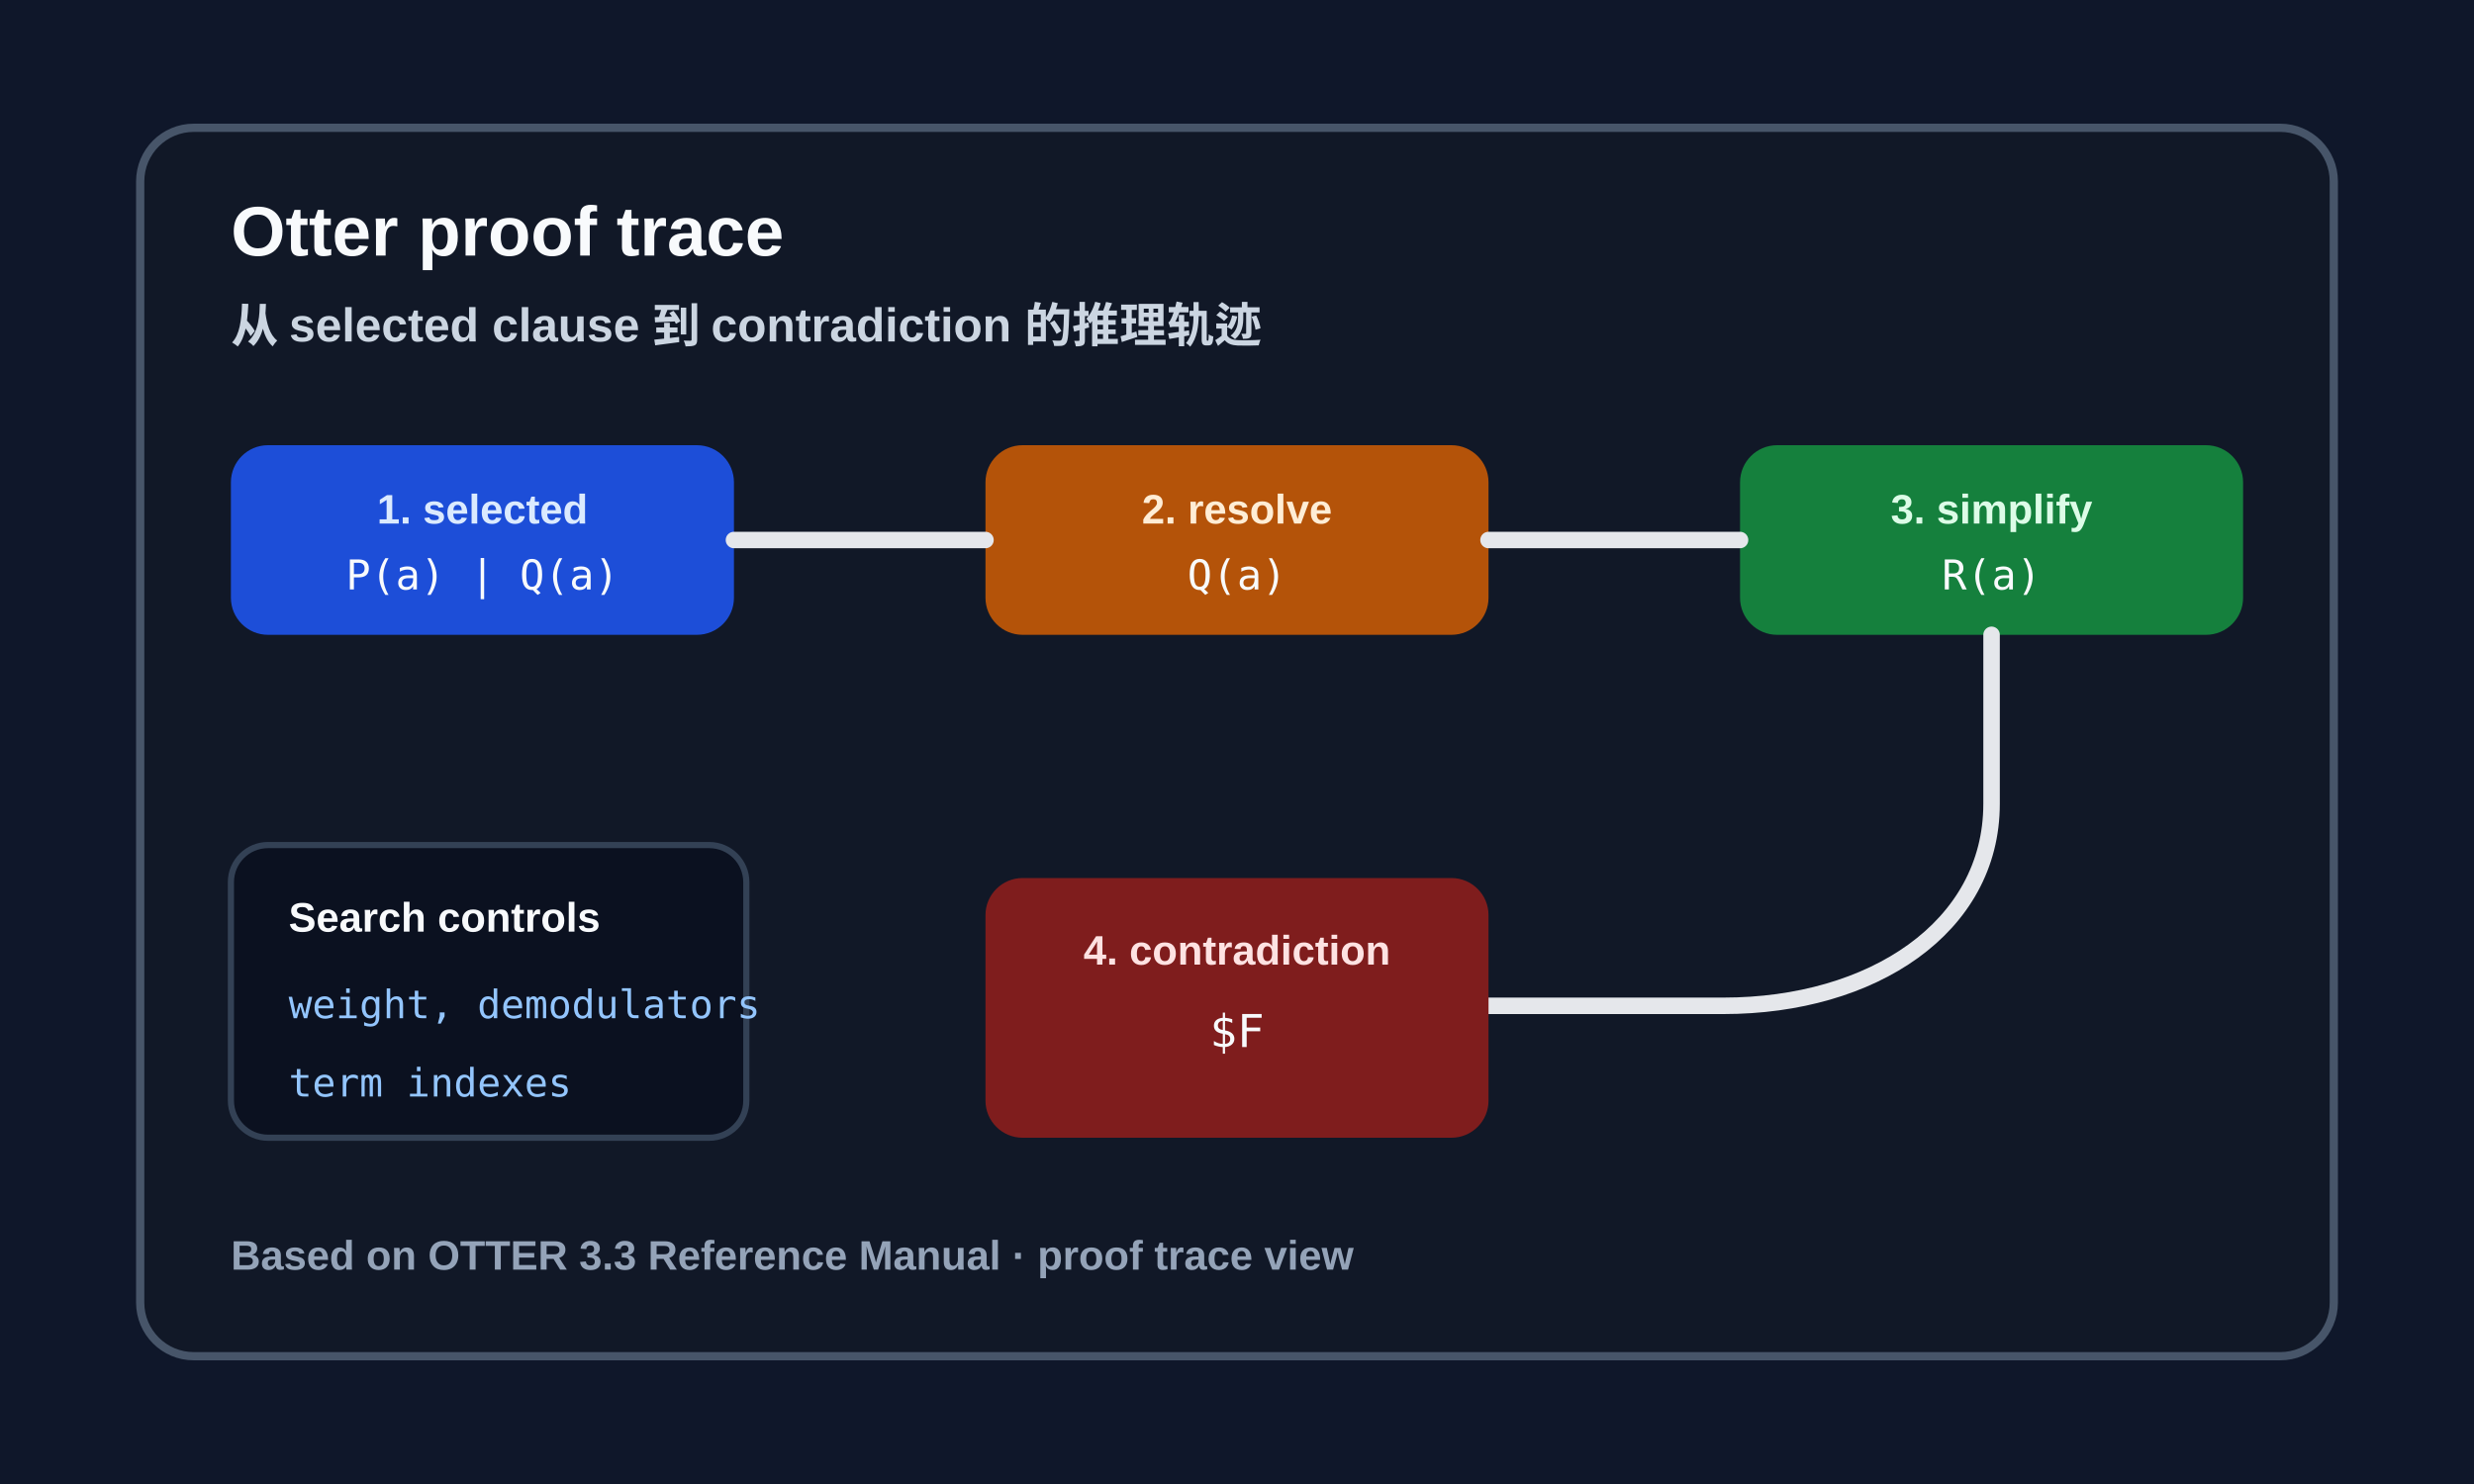
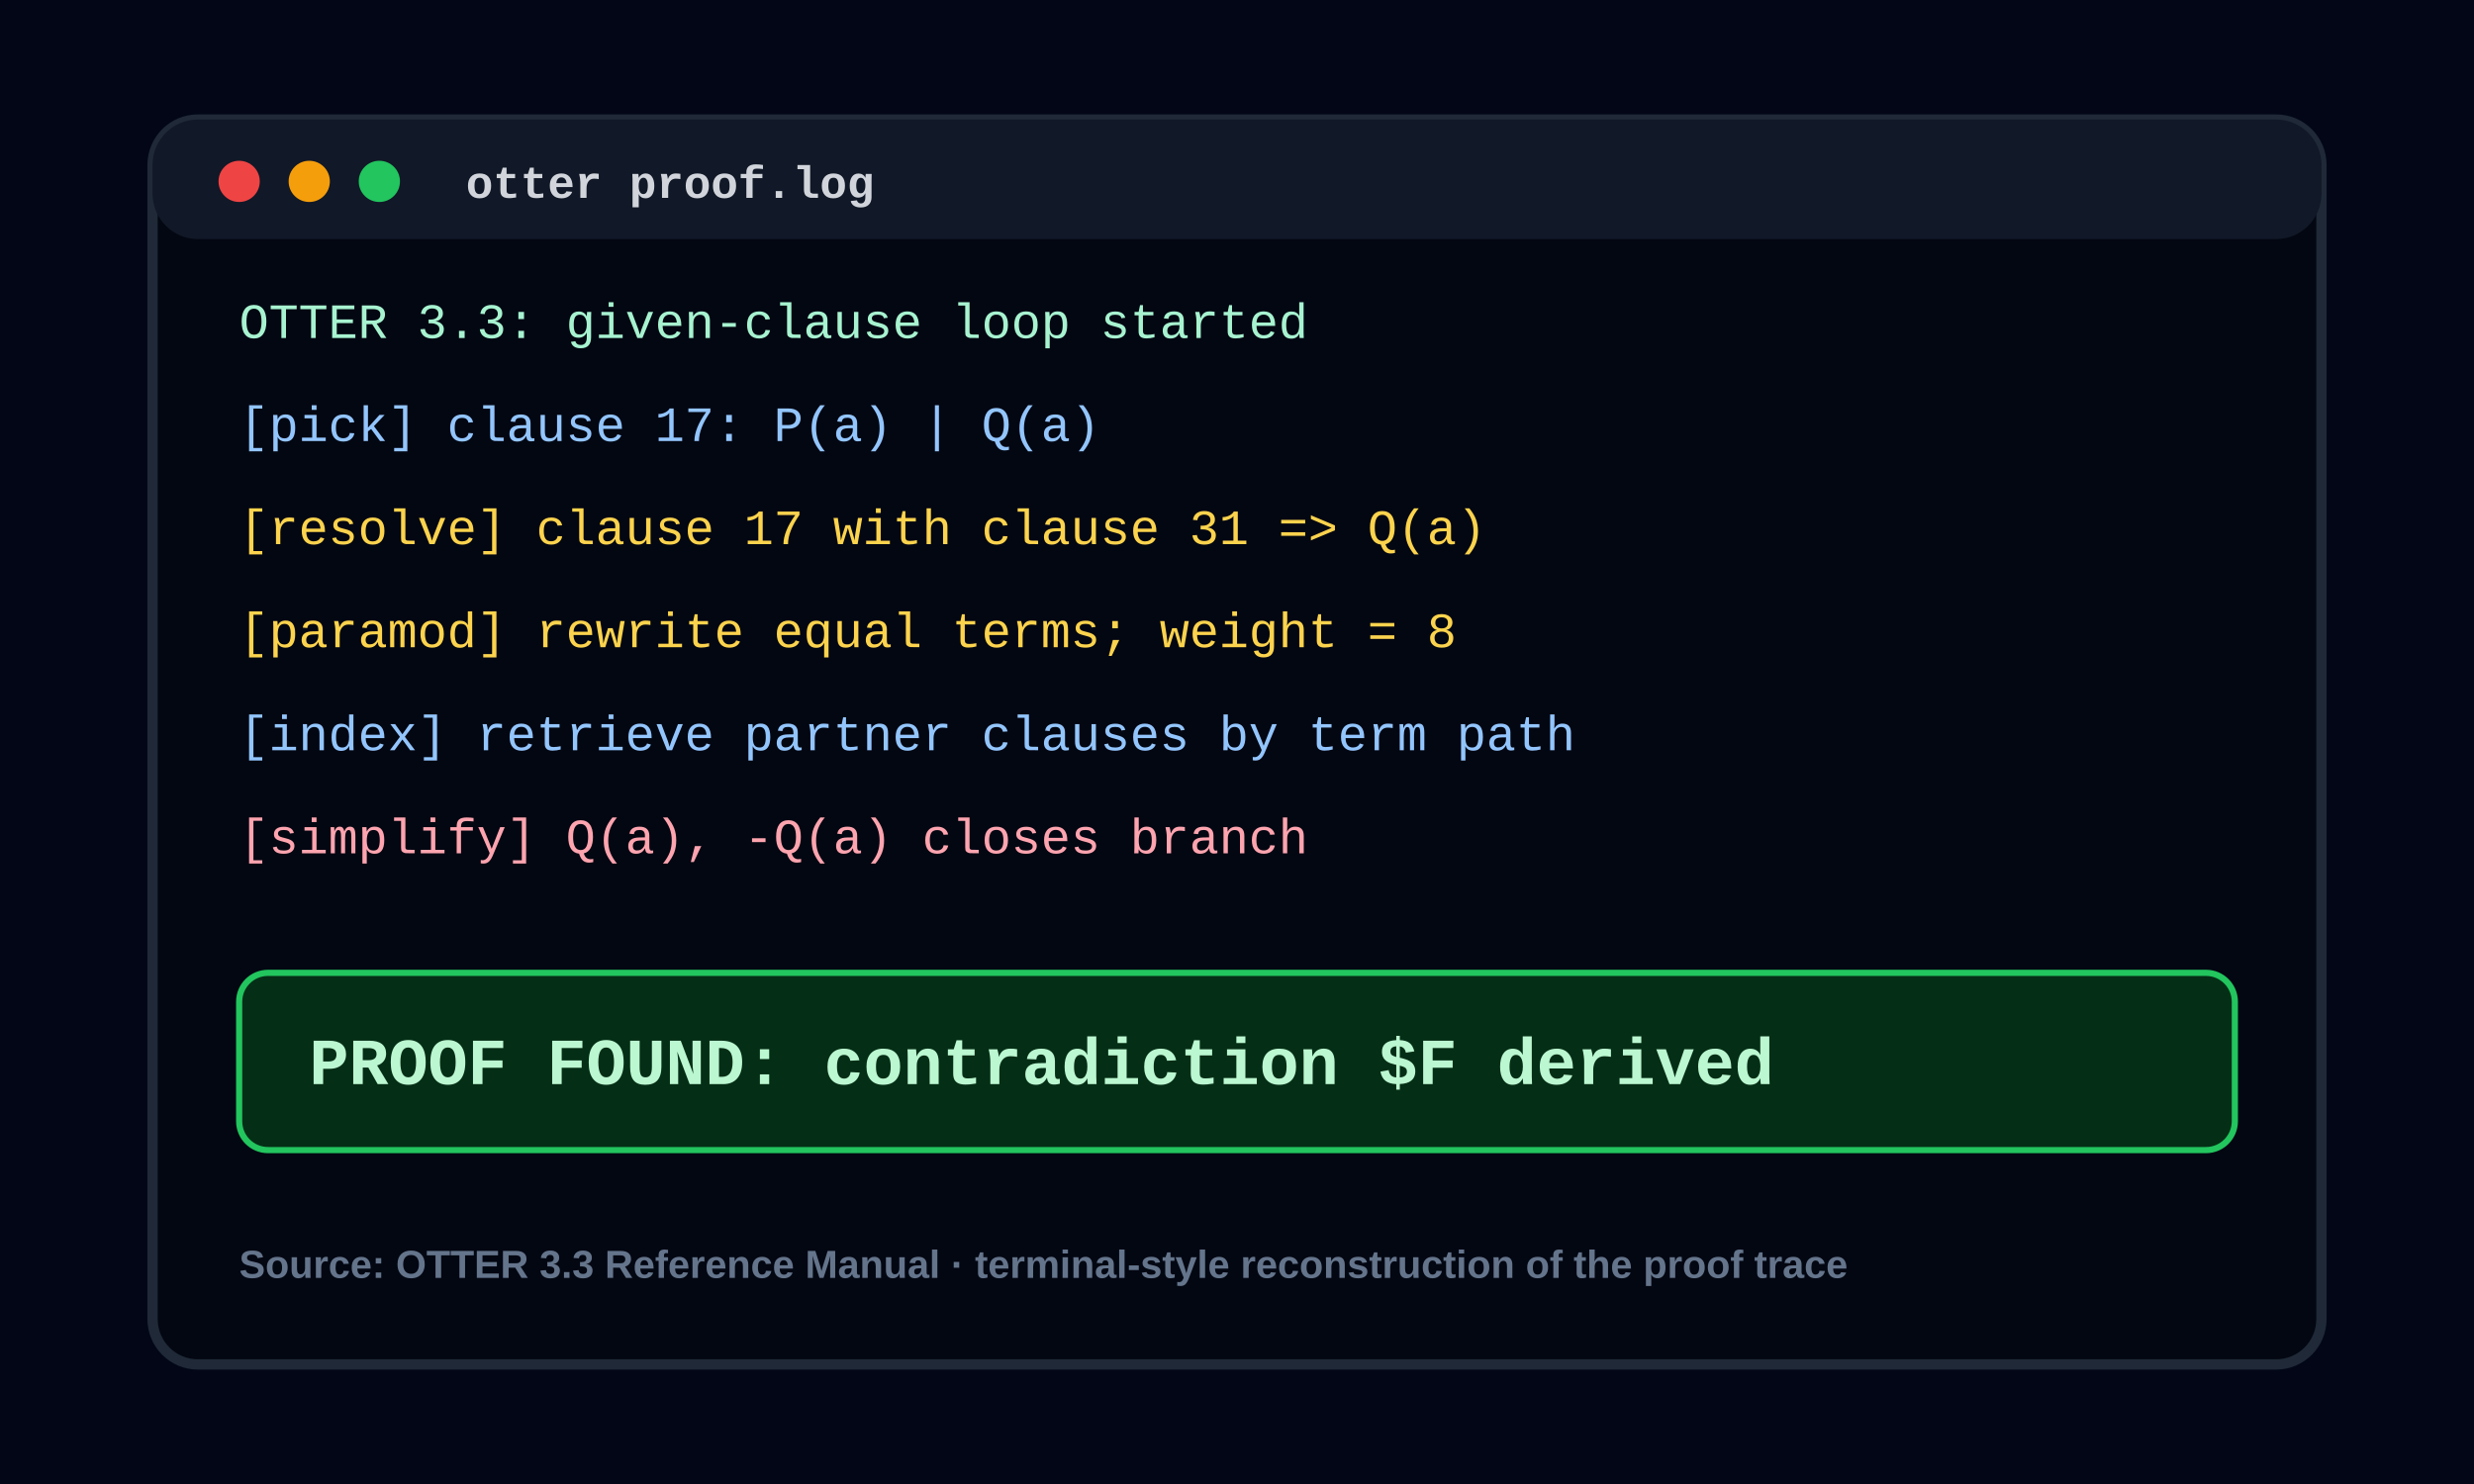
<svg xmlns="http://www.w3.org/2000/svg" width="1200" height="720" viewBox="0 0 1200 720" role="img" aria-labelledby="title desc">
-   <rect width="1200" height="720" fill="#0f172a" />
-   <rect x="68" y="62" width="1064" height="596" rx="26" fill="#111827" stroke="#475569" stroke-width="4" />
-   <text x="112" y="124" fill="#f8fafc" font-family="Arial, Helvetica, sans-serif" font-size="34" font-weight="800">Otter proof trace</text>
-   <text x="112" y="166" fill="#cbd5e1" font-family="Arial, Helvetica, sans-serif" font-size="23" font-weight="700">从 selected clause 到 contradiction 的推理轨迹</text>
-   <rect x="112" y="216" width="244" height="92" rx="18" fill="#1d4ed8" />
-   <text x="234" y="254" text-anchor="middle" fill="#dbeafe" font-family="Arial, Helvetica, sans-serif" font-size="20" font-weight="800">1. selected</text>
-   <text x="234" y="286" text-anchor="middle" fill="#f8fafc" font-family="Consolas, monospace" font-size="20">P(a) | Q(a)</text>
-   <rect x="478" y="216" width="244" height="92" rx="18" fill="#b45309" />
-   <text x="600" y="254" text-anchor="middle" fill="#ffedd5" font-family="Arial, Helvetica, sans-serif" font-size="20" font-weight="800">2. resolve</text>
-   <text x="600" y="286" text-anchor="middle" fill="#f8fafc" font-family="Consolas, monospace" font-size="20">Q(a)</text>
-   <rect x="844" y="216" width="244" height="92" rx="18" fill="#15803d" />
-   <text x="966" y="254" text-anchor="middle" fill="#dcfce7" font-family="Arial, Helvetica, sans-serif" font-size="20" font-weight="800">3. simplify</text>
-   <text x="966" y="286" text-anchor="middle" fill="#f8fafc" font-family="Consolas, monospace" font-size="20">R(a)</text>
-   <path d="M356 262 H478" stroke="#e5e7eb" stroke-width="8" stroke-linecap="round" />
-   <path d="M722 262 H844" stroke="#e5e7eb" stroke-width="8" stroke-linecap="round" />
-   <path d="M966 308 V390 C966 450 908 488 836 488 H708" stroke="#e5e7eb" stroke-width="8" fill="none" stroke-linecap="round" />
-   <rect x="478" y="426" width="244" height="126" rx="18" fill="#7f1d1d" />
-   <text x="600" y="468" text-anchor="middle" fill="#fee2e2" font-family="Arial, Helvetica, sans-serif" font-size="20" font-weight="800">4. contradiction</text>
-   <text x="600" y="508" text-anchor="middle" fill="#f8fafc" font-family="Consolas, monospace" font-size="22">$F</text>
-   <rect x="112" y="410" width="250" height="142" rx="18" fill="#0b1120" stroke="#334155" stroke-width="3" />
-   <text x="140" y="452" fill="#f8fafc" font-family="Arial, Helvetica, sans-serif" font-size="20" font-weight="800">Search controls</text>
-   <text x="140" y="494" fill="#93c5fd" font-family="Consolas, monospace" font-size="19">weight, demodulators</text>
-   <text x="140" y="532" fill="#93c5fd" font-family="Consolas, monospace" font-size="19">term indexes</text>
-   <text x="112" y="616" fill="#94a3b8" font-family="Arial, Helvetica, sans-serif" font-size="20" font-weight="700">Based on OTTER 3.3 Reference Manual · proof trace view</text>
+   <rect width="1200" height="720" fill="#020617" />
+   <rect x="74" y="58" width="1052" height="604" rx="22" fill="#030712" stroke="#1f2937" stroke-width="5" />
+   <rect x="74" y="58" width="1052" height="58" rx="22" fill="#111827" />
+   <circle cx="116" cy="88" r="10" fill="#ef4444" />
+   <circle cx="150" cy="88" r="10" fill="#f59e0b" />
+   <circle cx="184" cy="88" r="10" fill="#22c55e" />
+   <text x="226" y="96" fill="#d1d5db" font-family="Consolas, 'Courier New', monospace" font-size="22" font-weight="700">otter proof.log</text>
+   <text x="116" y="164" fill="#a7f3d0" font-family="Consolas, 'Courier New', monospace" font-size="24">OTTER 3.3: given-clause loop started</text>
+   <text x="116" y="214" fill="#93c5fd" font-family="Consolas, 'Courier New', monospace" font-size="24">[pick] clause 17: P(a) | Q(a)</text>
+   <text x="116" y="264" fill="#fcd34d" font-family="Consolas, 'Courier New', monospace" font-size="24">[resolve] clause 17 with clause 31 =&gt; Q(a)</text>
+   <text x="116" y="314" fill="#fcd34d" font-family="Consolas, 'Courier New', monospace" font-size="24">[paramod] rewrite equal terms; weight = 8</text>
+   <text x="116" y="364" fill="#93c5fd" font-family="Consolas, 'Courier New', monospace" font-size="24">[index] retrieve partner clauses by term path</text>
+   <text x="116" y="414" fill="#fda4af" font-family="Consolas, 'Courier New', monospace" font-size="24">[simplify] Q(a), -Q(a) closes branch</text>
+   <rect x="116" y="472" width="968" height="86" rx="14" fill="#052e16" stroke="#22c55e" stroke-width="3" />
+   <text x="150" y="526" fill="#bbf7d0" font-family="Consolas, 'Courier New', monospace" font-size="32" font-weight="800">PROOF FOUND: contradiction $F derived</text>
+   <text x="116" y="620" fill="#64748b" font-family="Arial, Helvetica, sans-serif" font-size="19" font-weight="700">Source: OTTER 3.3 Reference Manual · terminal-style reconstruction of the proof trace</text>
</svg>
